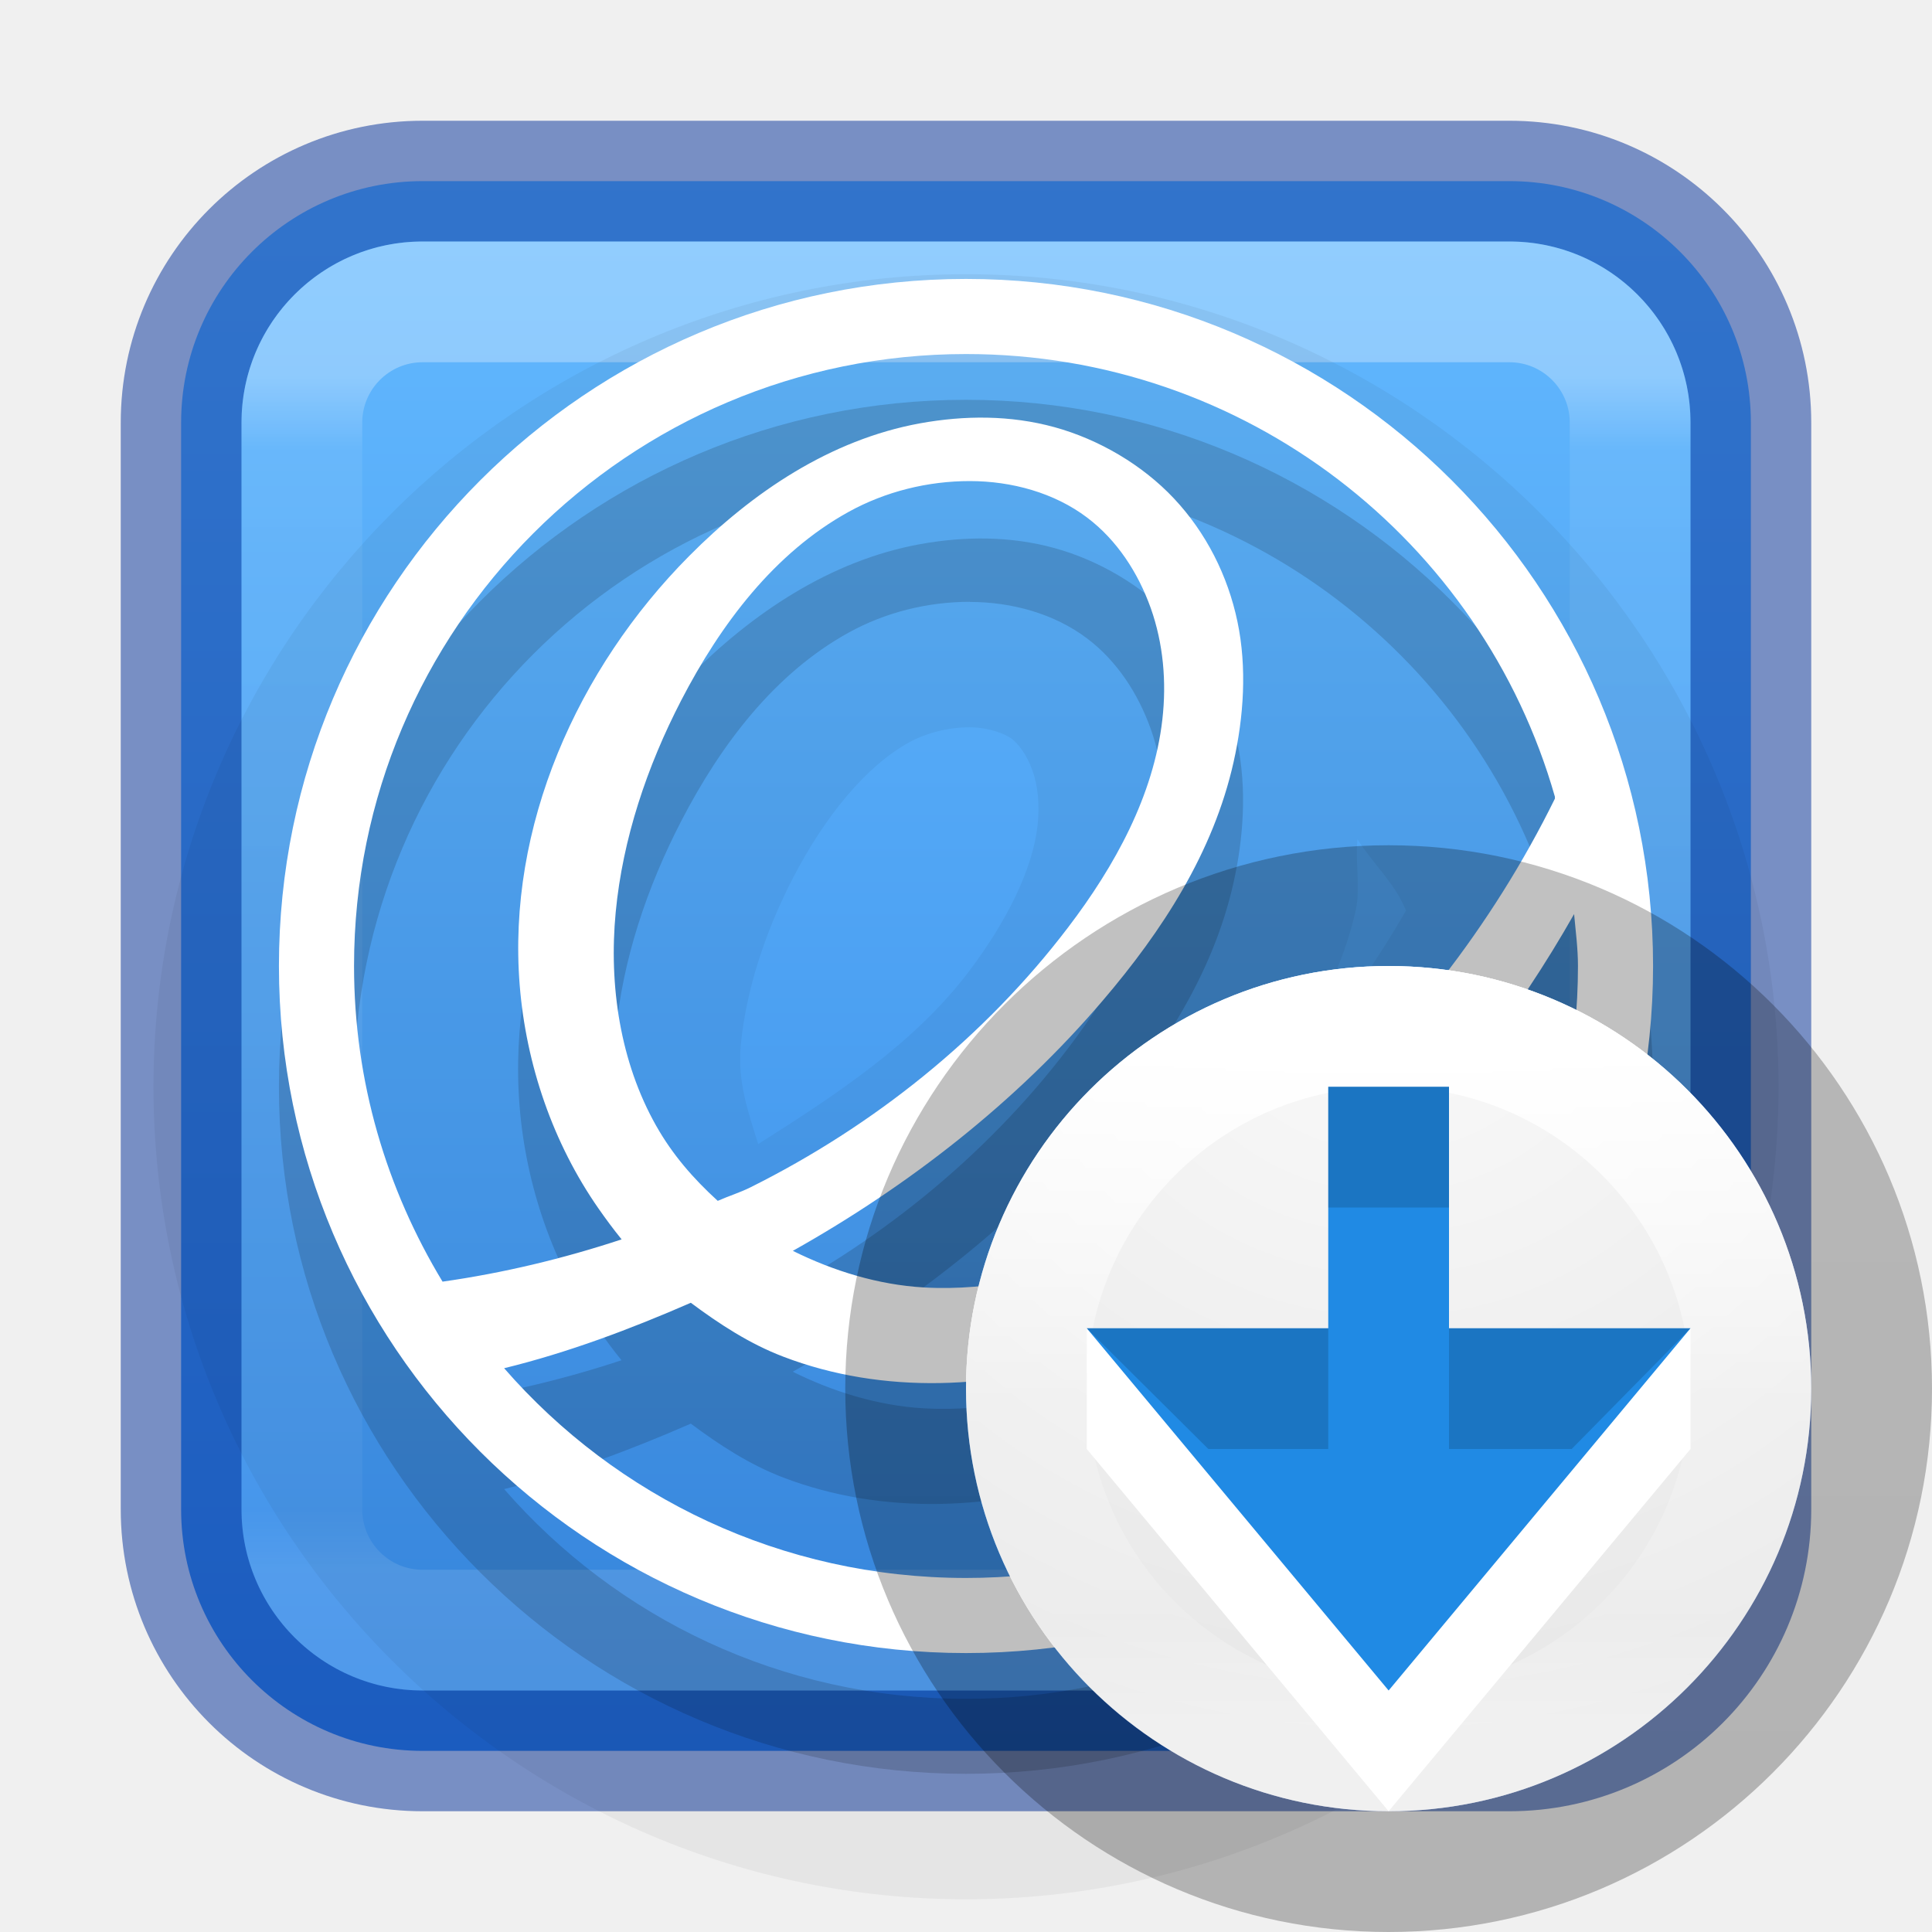
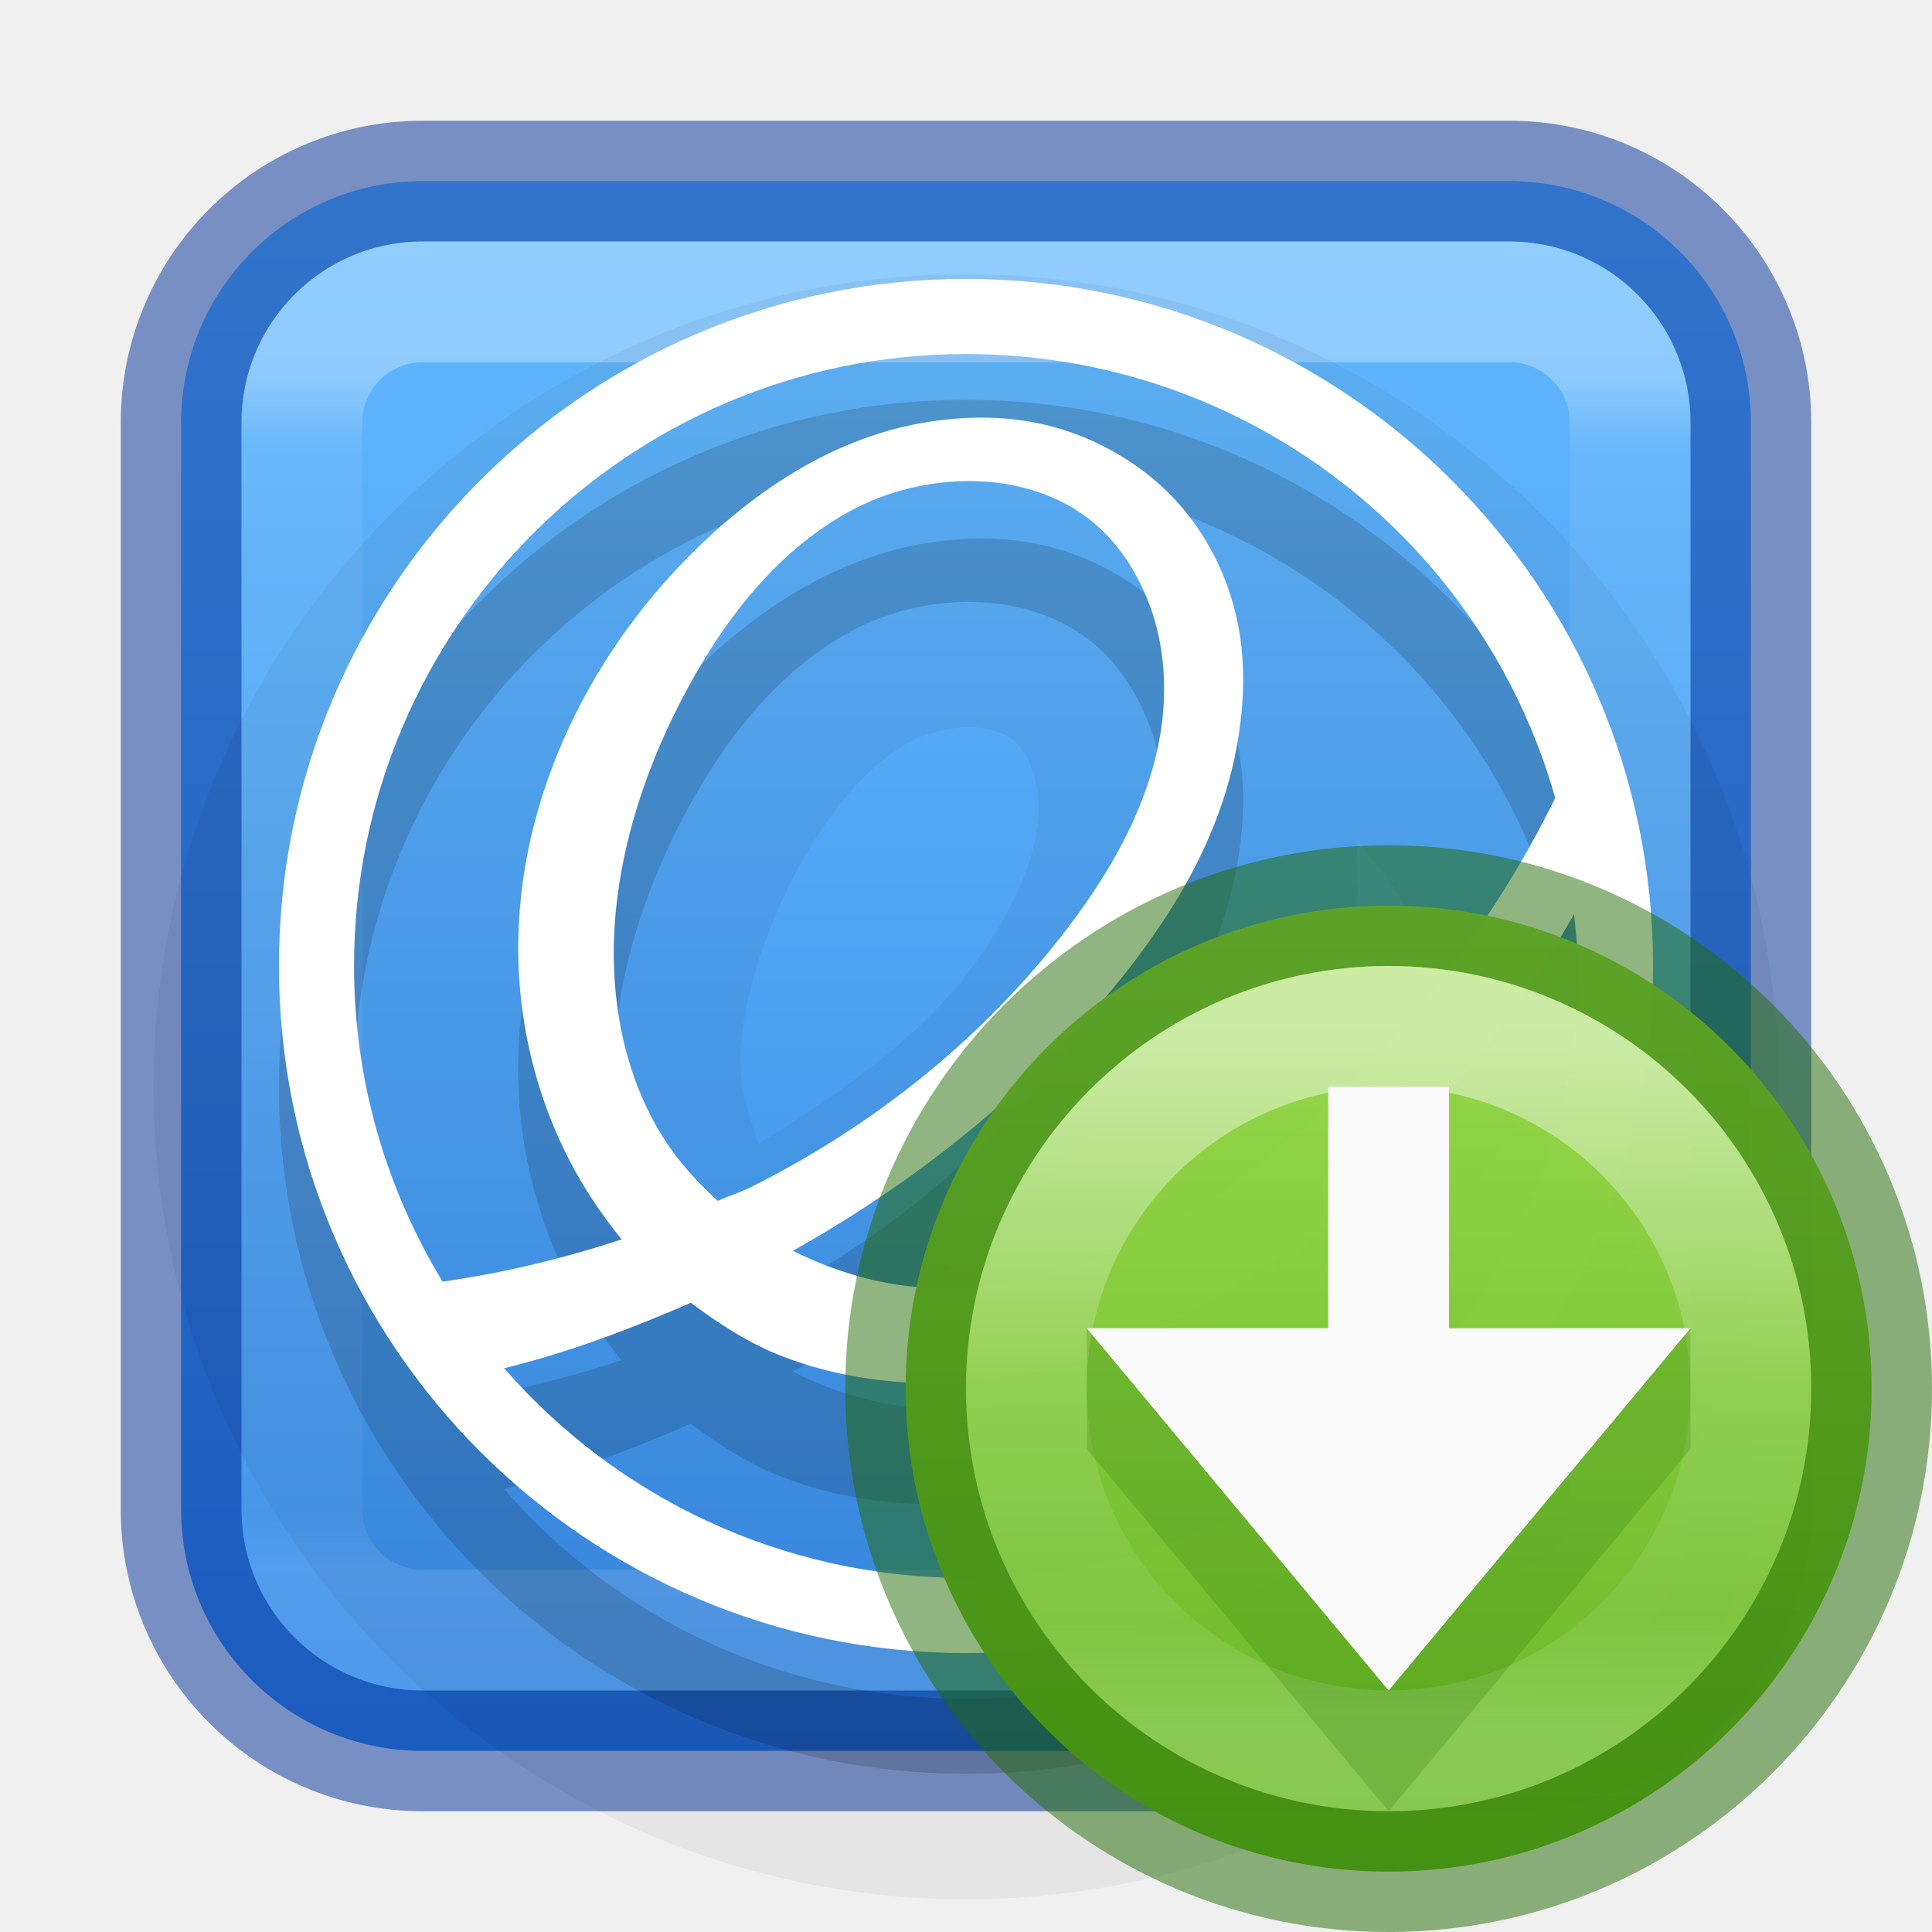
<svg xmlns="http://www.w3.org/2000/svg" xmlns:xlink="http://www.w3.org/1999/xlink" version="1.1" width="16" height="16" id="svg4372" xml:space="preserve">
  <defs id="defs4374">
    <linearGradient x1="24" y1="7.551" x2="24" y2="40.796" id="linearGradient3304" xlink:href="#linearGradient3924-4-8" gradientUnits="userSpaceOnUse" gradientTransform="matrix(0.2972973,0,0,0.2972973,0.8648691,0.8648672)" />
    <linearGradient id="linearGradient3924-4-8">
      <stop id="stop3926-0-4" style="stop-color:#ffffff;stop-opacity:1" offset="0" />
      <stop id="stop3928-6-8" style="stop-color:#ffffff;stop-opacity:0.235" offset="0.063" />
      <stop id="stop3930-2-1" style="stop-color:#ffffff;stop-opacity:0.157" offset="0.951" />
      <stop id="stop3932-9-0" style="stop-color:#ffffff;stop-opacity:0.392" offset="1" />
-     </linearGradient>
-     <linearGradient gradientTransform="matrix(0.4306658,0,0,0.4446634,23.40559,-6.638637)" gradientUnits="userSpaceOnUse" xlink:href="#linearGradient3104-8-8-97-4-6-2-0-1-4-0-5-8-3-9-1-4" id="linearGradient3373-2-5" y2="5.176" x2="-95.838" y1="54.2" x1="-95.838" />
-     <linearGradient id="linearGradient3104-8-8-97-4-6-2-0-1-4-0-5-8-3-9-1-4">
-       <stop offset="0" style="stop-color:#000000;stop-opacity:0.322" id="stop3106-5-4-3-5-0-1-61-9-2-7-3-3-2-6-9-2" />
-       <stop offset="1" style="stop-color:#000000;stop-opacity:0.278" id="stop3108-4-3-7-8-2-4-01-9-9-0-6-4-3-7-7-3" />
-     </linearGradient>
-     <radialGradient gradientTransform="matrix(0,0.4266303,-0.451324,-1.1612221e-8,15.3136,5.322847)" gradientUnits="userSpaceOnUse" xlink:href="#linearGradient4632-92-3-0-8-1-6-6" id="radialGradient3370-2" fy="8.45" fx="6.275" r="20" cy="8.45" cx="6.275" />
-     <linearGradient id="linearGradient4632-92-3-0-8-1-6-6">
-       <stop offset="0" style="stop-color:#fafafa;stop-opacity:1" id="stop4634-68-8-0-2-9-1-1" />
-       <stop offset="1" style="stop-color:#e1e1e1;stop-opacity:1" id="stop4636-8-21-7-1-4-9-4" />
    </linearGradient>
    <linearGradient gradientTransform="matrix(0.1621622,0,0,0.1621622,-0.1324634,7.388016)" gradientUnits="userSpaceOnUse" xlink:href="#linearGradient4011" id="linearGradient3364-8" y2="42.884" x2="71.204" y1="7.831" x1="71.204" />
    <linearGradient id="linearGradient4011">
      <stop offset="0" style="stop-color:#ffffff;stop-opacity:1" id="stop4013" />
      <stop offset="0.508" style="stop-color:#ffffff;stop-opacity:0.235" id="stop4015" />
      <stop offset="0.835" style="stop-color:#ffffff;stop-opacity:0.157" id="stop4017" />
      <stop offset="1" style="stop-color:#ffffff;stop-opacity:0.392" id="stop4019" />
    </linearGradient>
    <linearGradient id="linearGradient854">
      <stop style="stop-color:#64baff;stop-opacity:1" offset="0" id="stop850" />
      <stop style="stop-color:#3689e6;stop-opacity:1" offset="1" id="stop852" />
    </linearGradient>
    <linearGradient xlink:href="#linearGradient854" id="linearGradient926" gradientUnits="userSpaceOnUse" gradientTransform="translate(15.49369,-20.41689)" x1="-7.326" y1="21.859" x2="-7.326" y2="35.209" />
+     <linearGradient id="linearGradient27416-1-5">
+       <stop id="stop27420-2-2" style="stop-color:#9bdb4d;stop-opacity:1" offset="0" />
+       <stop id="stop27422-3-2" style="stop-color:#68b723;stop-opacity:1" offset="1" />
+     </linearGradient>
+     <linearGradient xlink:href="#linearGradient27416-1-5" id="linearGradient3077" gradientUnits="userSpaceOnUse" gradientTransform="matrix(0.5748496,0,0,0.4297553,-1133.341,-1370.255)" x1="1991.421" y1="3205.947" x2="1991.421" y2="3224.347" />
  </defs>
  <rect width="13" height="13" rx="2" ry="2" x="1.5" y="1.5" id="rect5505-21-2-8" style="color:#000000;display:inline;overflow:visible;visibility:visible;opacity:1;fill:url(#linearGradient926);stroke:#002e99;stroke-width:1;stroke-linecap:butt;stroke-linejoin:miter;stroke-miterlimit:4;stroke-dasharray:none;stroke-dashoffset:0;stroke-opacity:0.5;marker:none;enable-background:accumulate;font-variation-settings:normal;vector-effect:none;fill-opacity:1;-inkscape-stroke:none;stop-color:#000000;stop-opacity:1" />
  <rect width="11" height="11" x="2.5" y="2.5" id="rect6741-0-3-5" style="opacity:0.3;fill:none;stroke:url(#linearGradient3304);stroke-width:1;stroke-linecap:round;stroke-linejoin:round;stroke-miterlimit:4;stroke-dasharray:none;stroke-dashoffset:0;stroke-opacity:1" rx="1" ry="1" />
  <path d="m 8,2.271 c -3.702,0 -6.729,3.026 -6.729,6.729 0,3.702 3.026,6.729 6.729,6.729 3.702,0 6.729,-3.026 6.729,-6.729 C 14.729,5.298 11.702,2.271 8,2.271 Z m 0.029,3.752 c 0.156,2.093e-4 0.295,0.054 0.348,0.094 0.052,0.039 0.125,0.127 0.174,0.266 0.044,0.123 0.061,0.284 0.041,0.459 C 8.551,7.195 8.344,7.624 8.018,8.053 7.568,8.644 6.922,9.068 6.279,9.475 6.199,9.217 6.105,8.961 6.135,8.654 6.178,8.206 6.332,7.728 6.564,7.277 6.836,6.751 7.176,6.343 7.529,6.148 7.671,6.07 7.854,6.023 8.029,6.023 Z m 3.213,0.928 c 0.13,0.204 0.311,0.363 0.402,0.59 -0.373,0.645 -0.826,1.246 -1.369,1.764 0.38,-0.531 0.791,-1.046 0.953,-1.768 0.039,-0.176 -0.005,-0.394 0.014,-0.586 z" id="path4346" style="color:#000000;clip-rule:nonzero;display:inline;overflow:visible;visibility:visible;opacity:0.05;isolation:auto;mix-blend-mode:normal;color-interpolation:sRGB;color-interpolation-filters:linearRGB;solid-color:#000000;solid-opacity:1;fill:#000000;fill-opacity:1;fill-rule:nonzero;stroke:none;stroke-width:1.014;stroke-linecap:butt;stroke-linejoin:miter;stroke-miterlimit:4;stroke-dasharray:none;stroke-dashoffset:0;stroke-opacity:1;marker:none;color-rendering:auto;image-rendering:auto;shape-rendering:auto;text-rendering:auto;enable-background:accumulate" />
  <path d="m 8,3.311 c -3.14,0 -5.69,2.55 -5.69,5.69 C 2.31,12.14 4.86,14.69 8,14.69 c 3.14,0 5.69,-2.55 5.69,-5.69 C 13.69,5.861 11.14,3.311 8,3.311 Z m 0,0.622 c 2.316,0 4.272,1.545 4.877,3.666 0.001,0.005 -0.001,0.011 0,0.016 -0.519,1.055 -1.263,2.004 -2.152,2.773 -0.432,0.374 -0.916,0.706 -1.434,0.94 -0.518,0.234 -1.081,0.367 -1.642,0.335 -0.376,-0.022 -0.745,-0.135 -1.084,-0.303 0.962,-0.54 1.849,-1.232 2.566,-2.072 0.492,-0.576 0.916,-1.226 1.084,-1.976 0.084,-0.374 0.112,-0.782 0.032,-1.163 -0.08,-0.381 -0.259,-0.736 -0.526,-1.02 -0.262,-0.279 -0.622,-0.489 -0.988,-0.59 -0.367,-0.101 -0.746,-0.099 -1.116,-0.032 -0.742,0.136 -1.388,0.571 -1.912,1.1 -0.925,0.932 -1.508,2.239 -1.402,3.554 0.053,0.657 0.275,1.307 0.653,1.849 0.06,0.086 0.122,0.17 0.191,0.255 C 4.667,11.424 4.166,11.543 3.665,11.614 3.202,10.85 2.932,9.96 2.932,9 c 0,-2.798 2.27,-5.068 5.068,-5.068 z m 0.032,1.052 c 0.347,4.67e-4 0.7,0.097 0.972,0.303 0.246,0.186 0.421,0.455 0.526,0.749 0.104,0.293 0.132,0.611 0.096,0.924 -0.072,0.627 -0.391,1.209 -0.781,1.721 -0.69,0.907 -1.607,1.642 -2.63,2.152 -0.086,0.043 -0.181,0.072 -0.271,0.112 C 5.741,10.761 5.569,10.562 5.434,10.323 5.136,9.796 5.041,9.161 5.099,8.554 c 0.058,-0.608 0.259,-1.206 0.542,-1.753 0.328,-0.634 0.773,-1.223 1.387,-1.562 0.306,-0.169 0.656,-0.255 1.004,-0.255 z m 5.004,3.586 c 0.013,0.144 0.032,0.283 0.032,0.43 0,2.798 -2.27,5.068 -5.068,5.068 -1.527,0 -2.896,-0.67 -3.825,-1.737 0.528,-0.129 1.049,-0.325 1.546,-0.542 0.236,0.176 0.487,0.34 0.765,0.446 0.827,0.317 1.767,0.272 2.598,-0.016 0.83,-0.287 1.563,-0.807 2.199,-1.402 0.695,-0.65 1.284,-1.42 1.753,-2.247 z" id="path3471-7" style="color:#000000;clip-rule:nonzero;display:inline;overflow:visible;visibility:visible;opacity:0.15;isolation:auto;mix-blend-mode:normal;color-interpolation:sRGB;color-interpolation-filters:linearRGB;solid-color:#000000;solid-opacity:1;fill:#000000;fill-opacity:1;fill-rule:nonzero;stroke:none;stroke-width:1.014;stroke-linecap:butt;stroke-linejoin:miter;stroke-miterlimit:4;stroke-dasharray:none;stroke-dashoffset:0;stroke-opacity:1;marker:none;color-rendering:auto;image-rendering:auto;shape-rendering:auto;text-rendering:auto;enable-background:accumulate" />
  <path d="m 8,2.31 c -3.14,0 -5.69,2.55 -5.69,5.69 0,3.14 2.55,5.69 5.69,5.69 3.14,0 5.69,-2.55 5.69,-5.69 C 13.69,4.86 11.14,2.31 8,2.31 Z m 0,0.622 c 2.316,0 4.272,1.545 4.877,3.666 0.001,0.005 -0.001,0.011 0,0.016 -0.519,1.055 -1.263,2.004 -2.152,2.773 C 10.294,9.76 9.81,10.093 9.291,10.327 8.773,10.561 8.21,10.694 7.649,10.662 7.274,10.64 6.905,10.527 6.566,10.359 7.528,9.819 8.415,9.127 9.132,8.287 c 0.492,-0.576 0.916,-1.226 1.084,-1.976 0.084,-0.374 0.112,-0.782 0.032,-1.163 -0.08,-0.381 -0.259,-0.736 -0.526,-1.02 -0.262,-0.279 -0.622,-0.489 -0.988,-0.59 -0.367,-0.101 -0.746,-0.099 -1.116,-0.032 -0.742,0.136 -1.388,0.571 -1.912,1.1 -0.925,0.932 -1.508,2.239 -1.402,3.554 0.053,0.657 0.275,1.307 0.653,1.849 0.06,0.086 0.122,0.17 0.191,0.255 C 4.667,10.423 4.166,10.543 3.665,10.614 3.202,9.849 2.932,8.959 2.932,8 c 0,-2.798 2.27,-5.068 5.068,-5.068 z m 0.032,1.052 c 0.347,4.67e-4 0.7,0.097 0.972,0.303 0.246,0.186 0.421,0.455 0.526,0.749 0.104,0.293 0.132,0.611 0.096,0.924 -0.072,0.627 -0.391,1.209 -0.781,1.721 -0.69,0.907 -1.607,1.642 -2.63,2.152 -0.086,0.043 -0.181,0.072 -0.271,0.112 C 5.741,9.76 5.569,9.562 5.434,9.323 5.136,8.796 5.041,8.161 5.099,7.554 c 0.058,-0.608 0.259,-1.206 0.542,-1.753 0.328,-0.634 0.773,-1.223 1.387,-1.562 0.306,-0.169 0.656,-0.255 1.004,-0.255 z m 5.004,3.586 c 0.013,0.144 0.032,0.283 0.032,0.43 0,2.798 -2.27,5.068 -5.068,5.068 -1.527,0 -2.896,-0.67 -3.825,-1.737 0.528,-0.129 1.049,-0.325 1.546,-0.542 0.236,0.176 0.487,0.34 0.765,0.446 0.827,0.317 1.767,0.272 2.598,-0.016 0.83,-0.287 1.563,-0.807 2.199,-1.402 0.695,-0.65 1.284,-1.42 1.753,-2.247 z" id="path3471" style="color:#000000;display:inline;overflow:visible;visibility:visible;fill:#ffffff;fill-opacity:1;fill-rule:nonzero;stroke:none;stroke-width:1;marker:none;enable-background:accumulate" />
-   <path style="color:#000000;display:inline;overflow:visible;visibility:visible;opacity:0.8;fill:none;stroke:url(#linearGradient3373-2-5);stroke-width:1;stroke-linecap:butt;stroke-linejoin:miter;stroke-miterlimit:4;stroke-dasharray:none;stroke-dashoffset:0;stroke-opacity:1;marker:none;enable-background:accumulate" id="path2555-7-2" d="M 11.5,7.5 C 9.293,7.5 7.5,9.293 7.5,11.5 c 0,2.207 1.793,4 4,4 2.207,0 4,-1.793 4,-4 0,-2.207 -1.793,-4 -4,-4 z" />
-   <path style="color:#000000;display:inline;overflow:visible;visibility:visible;fill:url(#radialGradient3370-2);fill-opacity:1;fill-rule:nonzero;stroke:none;stroke-width:1;marker:none;enable-background:accumulate" id="path2555-03-8" d="M 11.5,8 C 9.569,8 8,9.569 8,11.5 8,13.431 9.569,15 11.5,15 13.431,15 15,13.431 15,11.5 15,9.569 13.431,8 11.5,8 Z" />
-   <path style="color:#000000;display:inline;overflow:visible;visibility:visible;fill:none;stroke:url(#linearGradient3364-8);stroke-width:1;stroke-linecap:round;stroke-linejoin:round;stroke-miterlimit:4;stroke-dasharray:none;stroke-dashoffset:0;stroke-opacity:1;marker:none;enable-background:accumulate" id="path8655-6-4-6" d="m 14.5,11.5 c 0,1.657 -1.343,3 -3,3 C 9.843,14.5 8.5,13.157 8.5,11.5 8.5,9.843 9.843,8.5 11.5,8.5 13.157,8.5 14.5,9.843 14.5,11.5 Z" />
-   <path style="color:#000000;display:inline;overflow:visible;visibility:visible;fill:#ffffff;fill-opacity:1;fill-rule:nonzero;stroke:none;stroke-width:1;marker:none;enable-background:accumulate" id="rect3005-5-6-9" d="m 9,11 v 1 l 2.5,3 2.5,-3 v -1 z" />
-   <path style="color:#000000;display:inline;overflow:visible;visibility:visible;fill:#208ae4;fill-opacity:1;fill-rule:nonzero;stroke:none;stroke-width:1;marker:none;enable-background:accumulate" id="rect3005-5-7" d="m 11,9 v 2 H 9 l 2.5,3 2.5,-3 H 12 V 9 Z" />
-   <path style="color:#000000;display:inline;overflow:visible;visibility:visible;opacity:0.15;fill:#000000;fill-opacity:1;fill-rule:nonzero;stroke:none;stroke-width:1;marker:none;enable-background:accumulate" id="rect4305-3" d="m 11,9 v 1 h 1 V 9 Z m -2,2 1.007,1 H 11 v -1 z m 3,0 v 1 h 1.016 L 14,11 Z" />
+   <path style="color:#000000;display:inline;overflow:visible;visibility:visible;opacity:0.99;fill:url(#linearGradient3077);stroke:#206b00;stroke-width:1;stroke-linecap:butt;stroke-linejoin:miter;stroke-miterlimit:4;stroke-dasharray:none;stroke-dashoffset:0;stroke-opacity:0.5;marker:none;enable-background:accumulate;font-variation-settings:normal;vector-effect:none;fill-opacity:1;-inkscape-stroke:none;stop-color:#000000;stop-opacity:1" id="path2555-7-2" d="M 11.5,7.5 C 9.293,7.5 7.5,9.293 7.5,11.5 c 0,2.207 1.793,4 4,4 2.207,0 4,-1.793 4,-4 0,-2.207 -1.793,-4 -4,-4 z" />
+   <path style="color:#000000;display:inline;overflow:visible;visibility:visible;fill:none;stroke:url(#linearGradient3364-8);stroke-width:1;stroke-linecap:round;stroke-linejoin:round;stroke-miterlimit:4;stroke-dasharray:none;stroke-dashoffset:0;stroke-opacity:1;marker:none;enable-background:accumulate;opacity:0.5" id="path8655-6-4-6" d="m 14.5,11.5 c 0,1.657 -1.343,3 -3,3 C 9.843,14.5 8.5,13.157 8.5,11.5 8.5,9.843 9.843,8.5 11.5,8.5 13.157,8.5 14.5,9.843 14.5,11.5 Z" />
+   <path style="color:#000000;display:inline;overflow:visible;visibility:visible;fill:#206b00;fill-opacity:1;fill-rule:nonzero;stroke:none;stroke-width:1;marker:none;enable-background:accumulate;font-variation-settings:normal;opacity:0.2;vector-effect:none;stroke-linecap:butt;stroke-linejoin:miter;stroke-miterlimit:4;stroke-dasharray:none;stroke-dashoffset:0;stroke-opacity:1;-inkscape-stroke:none;paint-order:normal;stop-color:#000000;stop-opacity:1" id="rect3005-5-6-9" d="m 9,11 v 1 l 2.5,3 2.5,-3 v -1 z" />
+   <path style="color:#000000;display:inline;overflow:visible;visibility:visible;fill:#fafafa;fill-opacity:1;fill-rule:nonzero;stroke:none;stroke-width:1;marker:none;enable-background:accumulate" id="rect3005-5-7" d="m 11,9 v 2 H 9 l 2.5,3 2.5,-3 H 12 V 9 Z" />
</svg>
